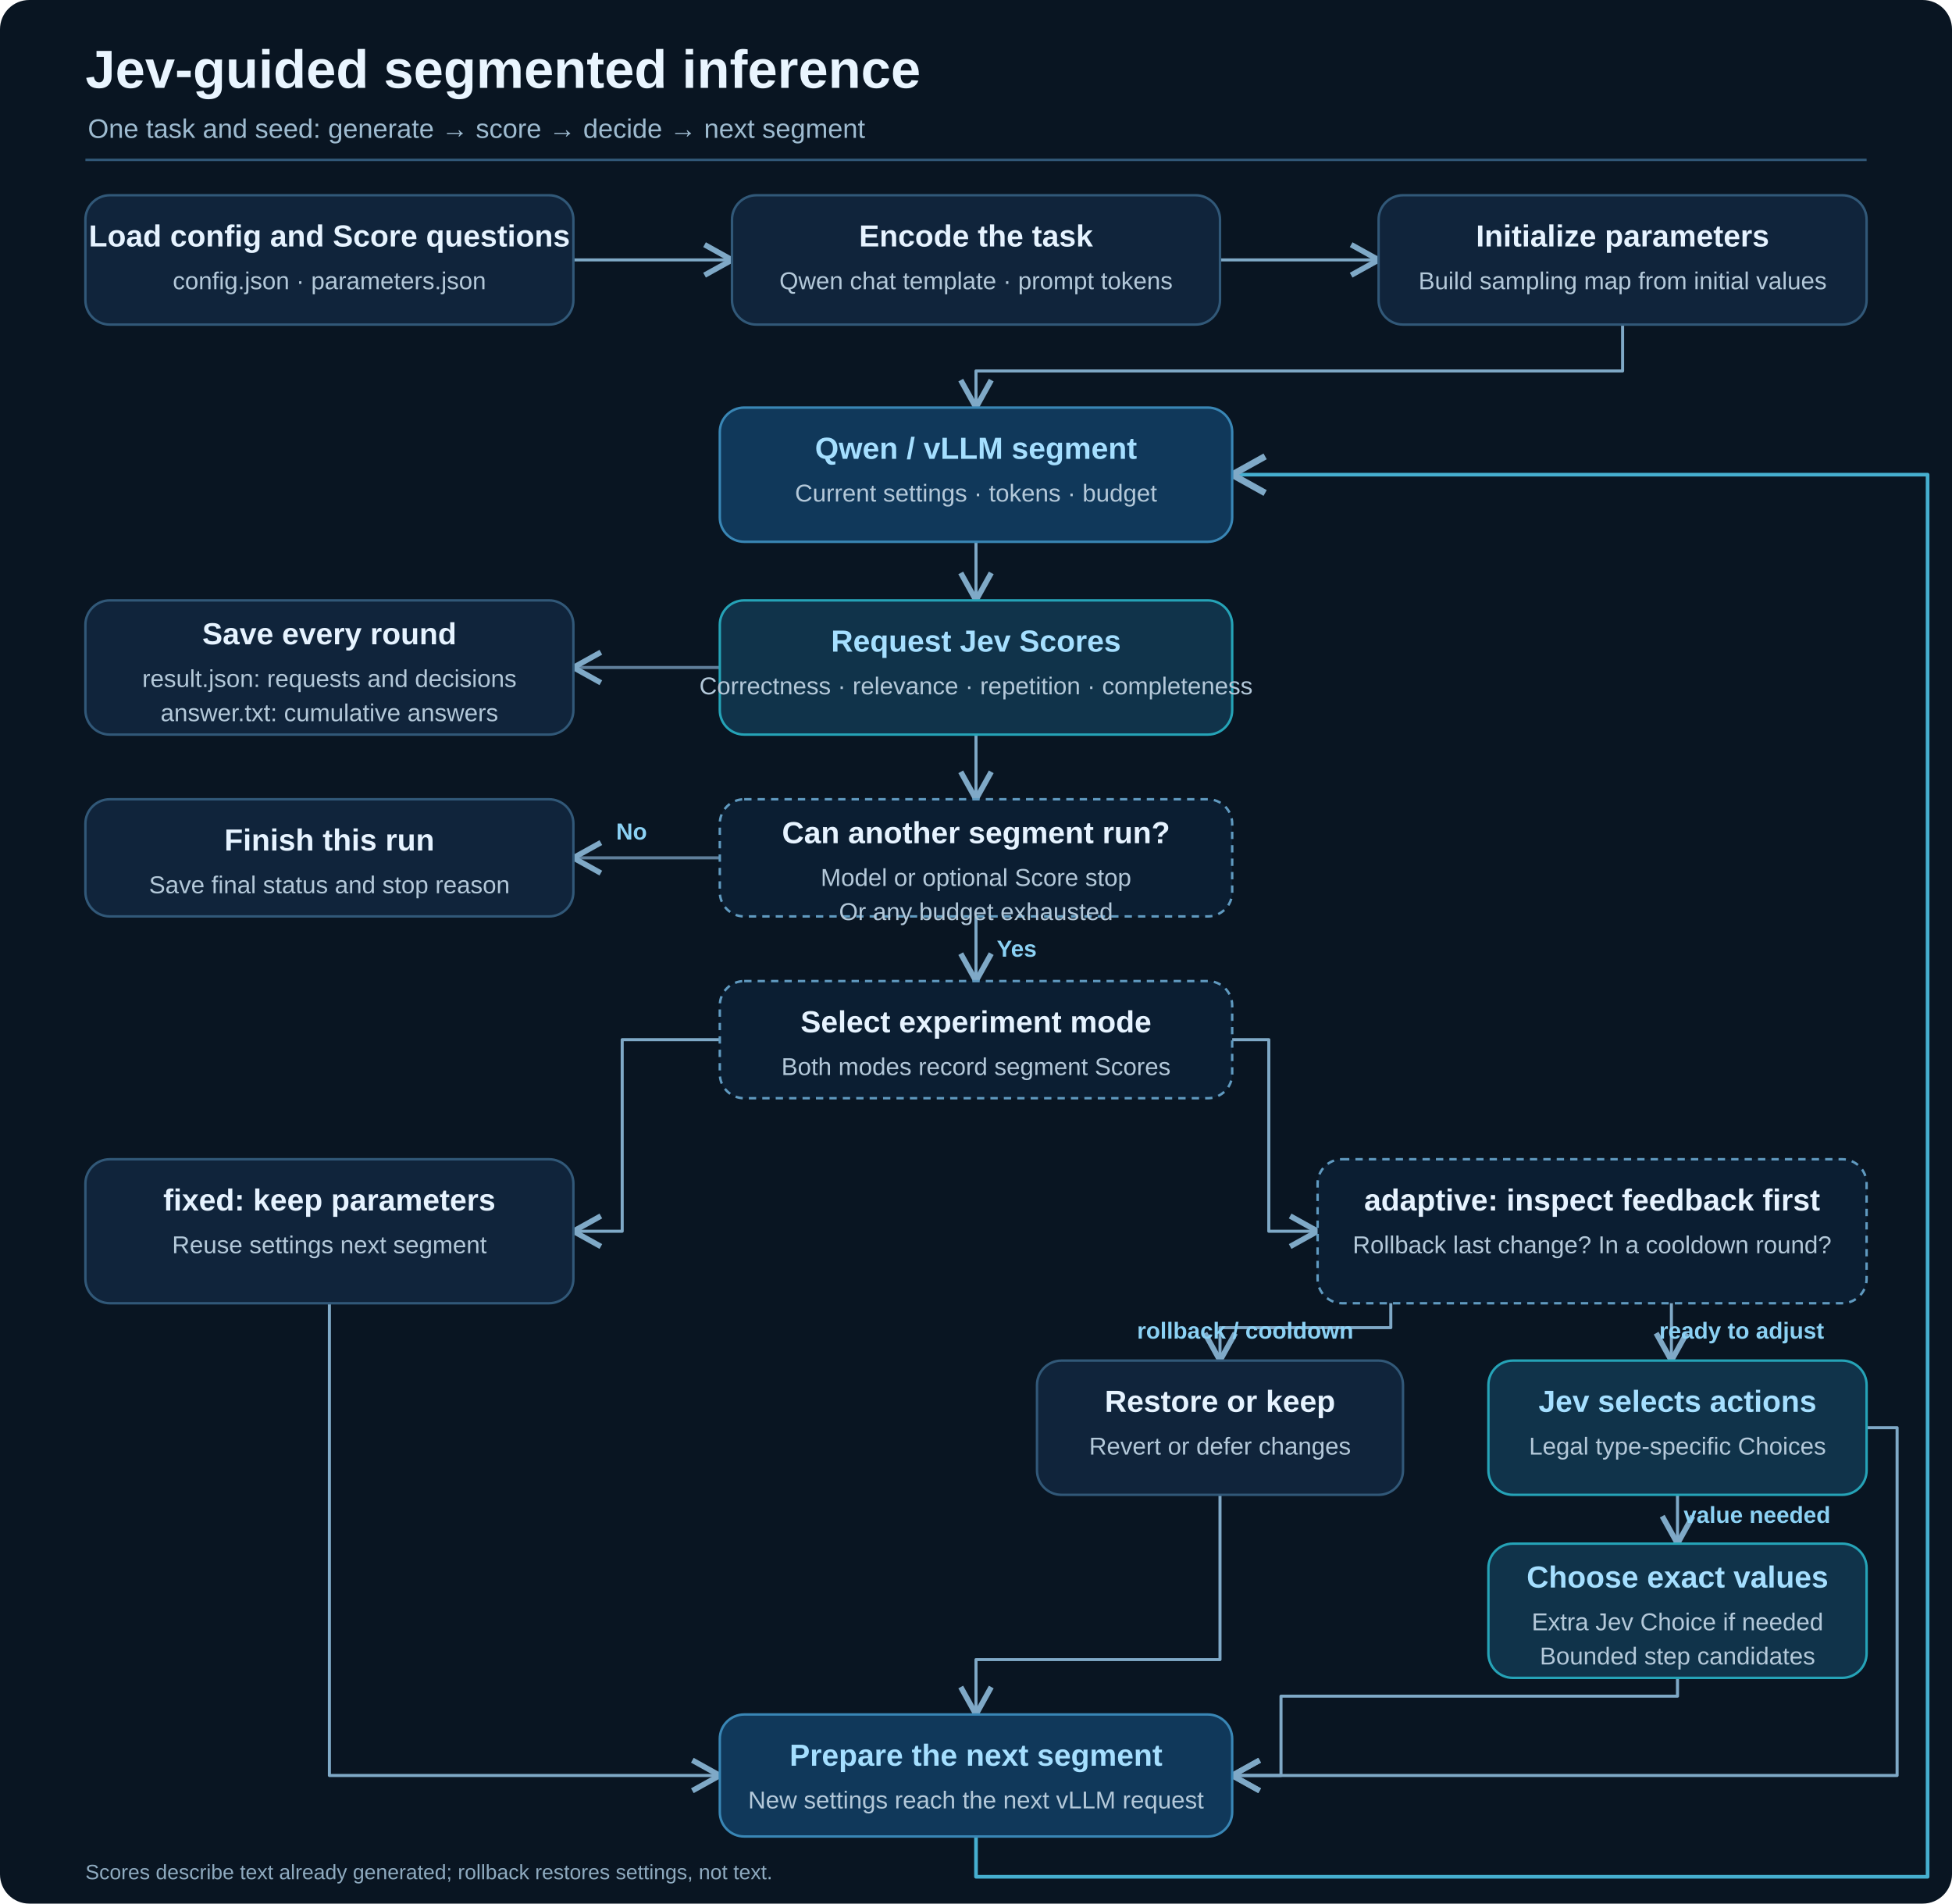
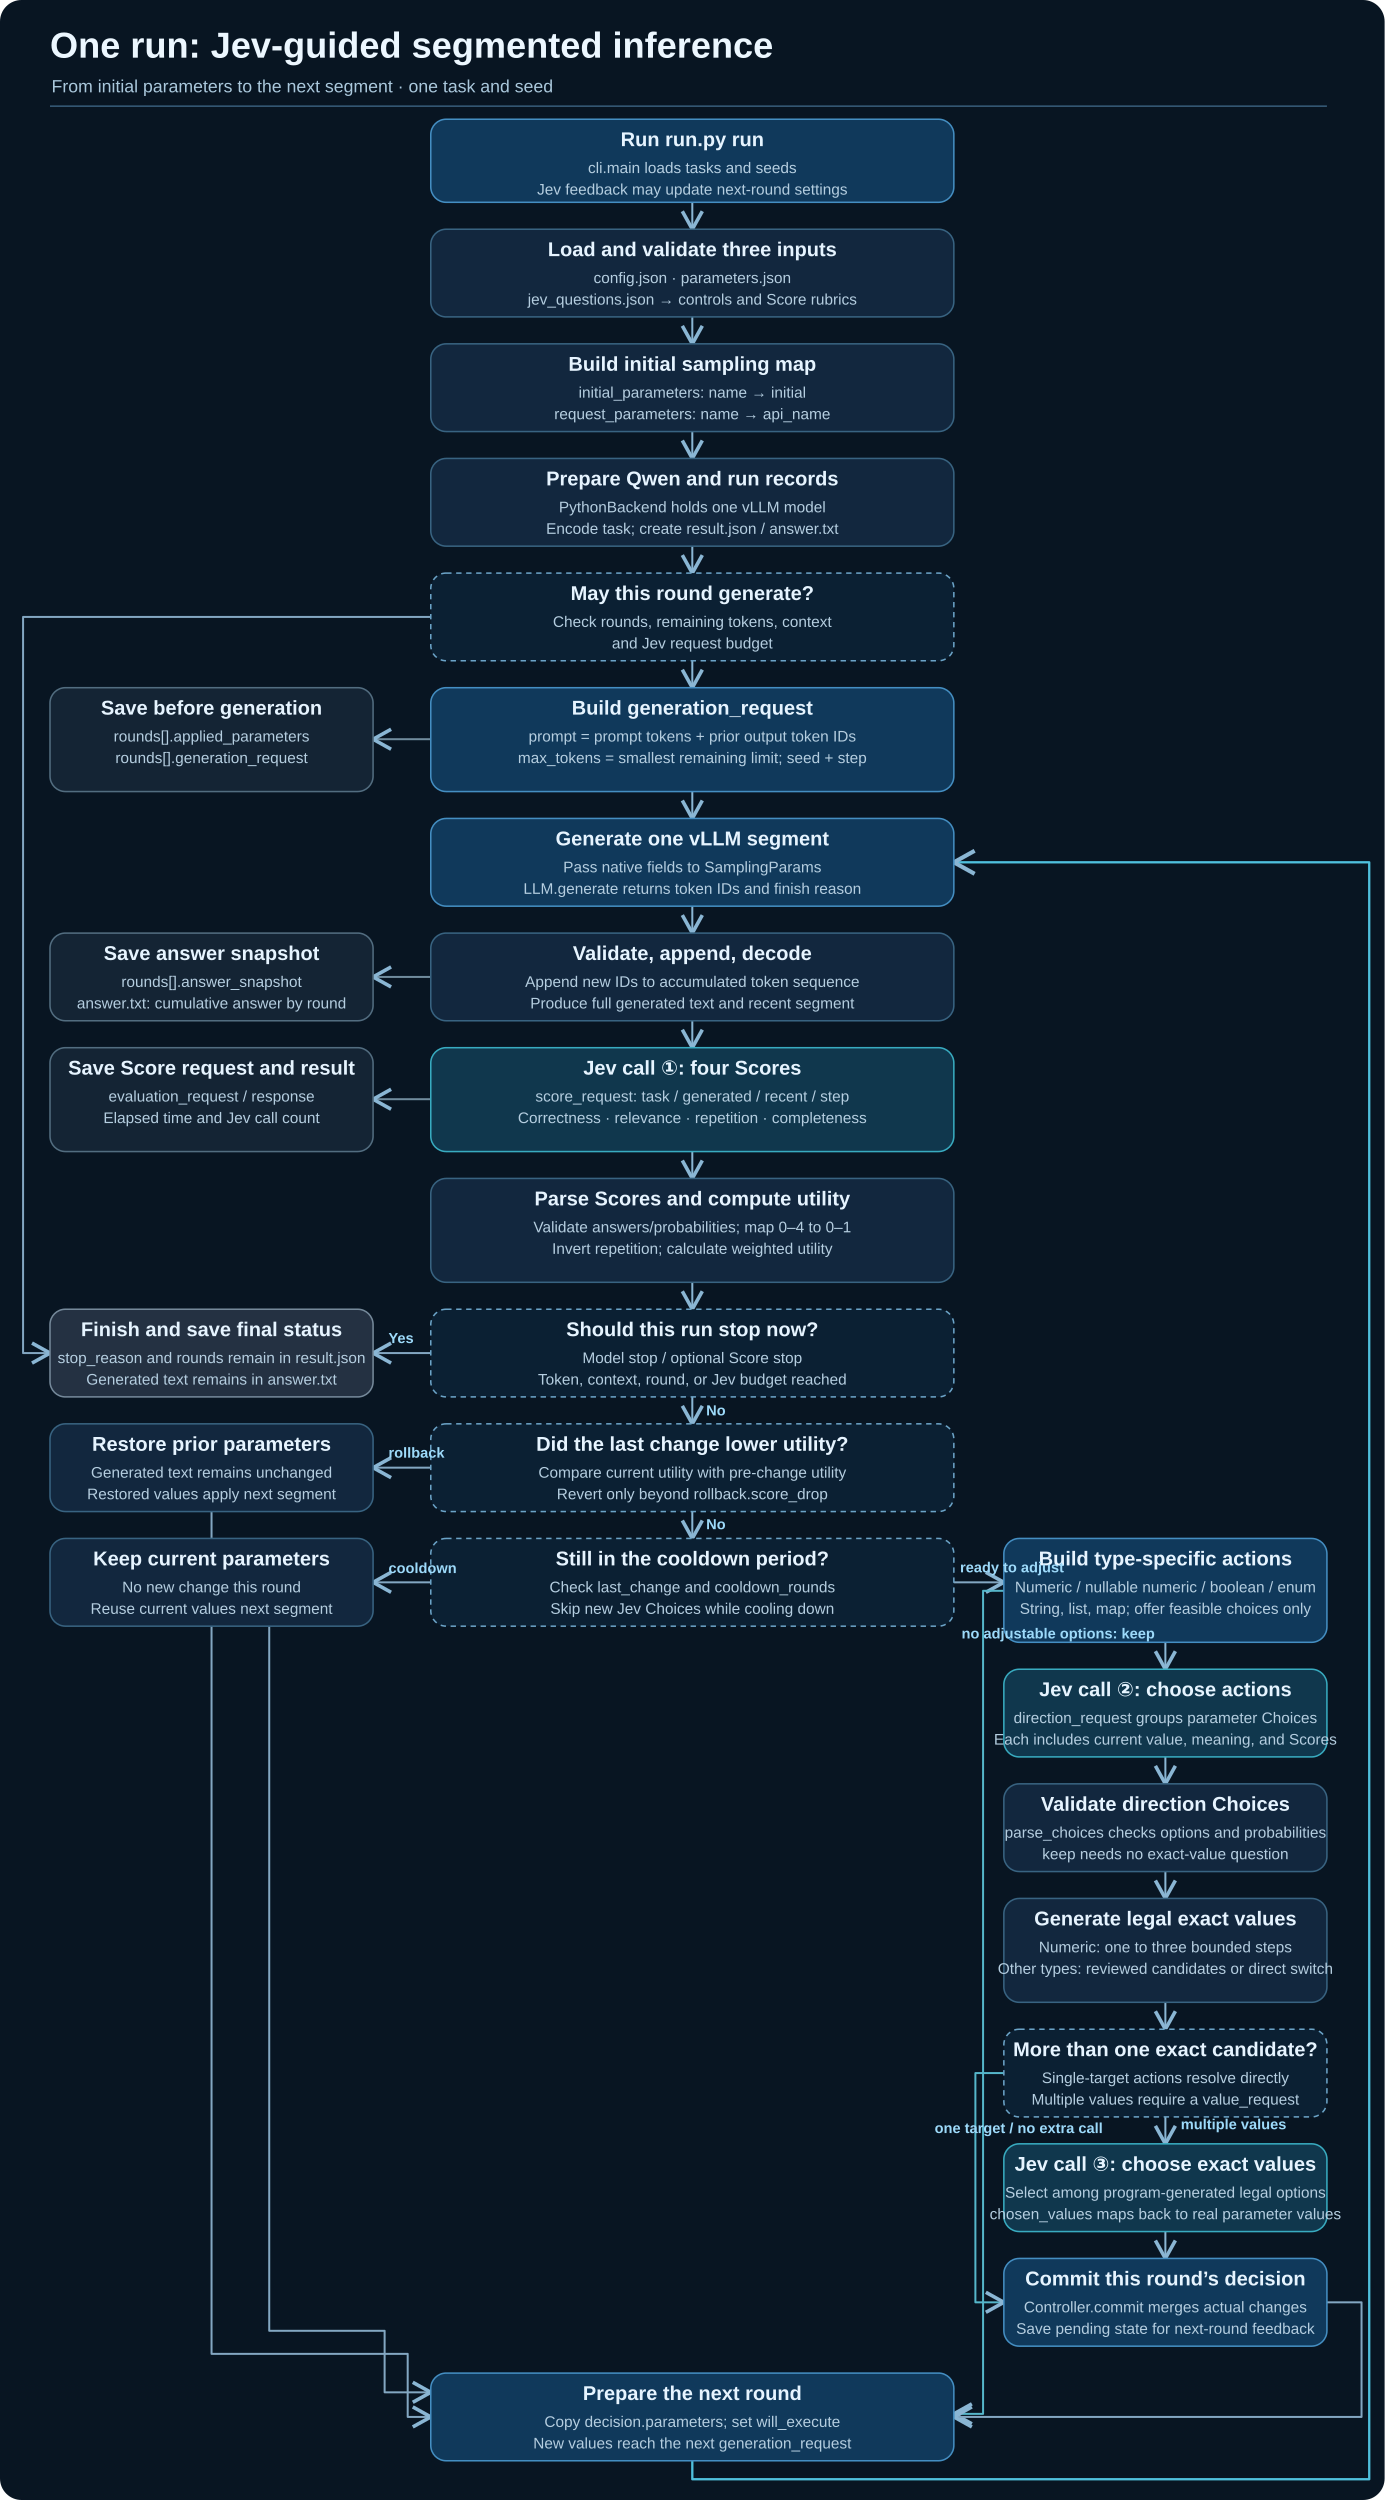
- <svg xmlns="http://www.w3.org/2000/svg" viewBox="0 0 1600 1560" role="img" aria-labelledby="title desc">
+ <svg xmlns="http://www.w3.org/2000/svg" viewBox="0 0 1800 3250" role="img" aria-labelledby="title desc">
  <defs>
-     <marker id="head" markerWidth="12" markerHeight="12" refX="10" refY="6" orient="auto">
-       <path d="M1 1 L10 6 L1 11" fill="none" stroke="#7fa9c7" stroke-width="1.8" />
+     <marker id="arrowhead" markerWidth="12" markerHeight="12" refX="10" refY="6" orient="auto">
+       <path d="M1 1 L10 6 L1 11" fill="none" stroke="#8ab6d4" stroke-width="1.8" />
    </marker>
  </defs>
  <style>
-     .box { fill:#10243b; stroke:#315878; stroke-width:2; }
-     .box.emphasis { fill:#10385a; stroke:#3986b5; }
-     .box.jev { fill:#10334a; stroke:#25a3b7; }
-     .box.decision { fill:#0b1e32; stroke:#609ac0; stroke-dasharray:6 5; }
-     .box-title { fill:#e6f3ff; font:700 25px Arial,'Microsoft YaHei',sans-serif; }
-     .box-title.emphasis,.box-title.jev { fill:#a5dfff; }
-     .box-detail { fill:#b3c8d9; font:20px Arial,'Microsoft YaHei',sans-serif; }
-     .arrow { fill:none; stroke:#7fa9c7; stroke-width:2.5; stroke-linecap:round; stroke-linejoin:round; }
-     .arrow.side { stroke:#607f9b; }.arrow.loop { stroke:#46afd0; stroke-width:3; }
-     .tag { fill:#8bd1f4; font:700 19px Arial,'Microsoft YaHei',sans-serif; }
+     .node{fill:#12273e;stroke:#386381;stroke-width:2}
+     .node.start,.node.emphasis{fill:#10395b;stroke:#448ec2}
+     .node.jev{fill:#10374d;stroke:#38abc0}
+     .node.decision{fill:#0b2033;stroke:#6ba3c7;stroke-dasharray:7 6}
+     .node.record{fill:#142434;stroke:#526d80}.node.finish{fill:#243142;stroke:#75899a}
+     .node-title{fill:#e6f4ff;font:700 26px Arial,'Microsoft YaHei',sans-serif}
+     .node-detail{fill:#b5cee0;font:20px Arial,'Microsoft YaHei',sans-serif}
+     .edge{fill:none;stroke:#8ab6d4;stroke-width:2.6;stroke-linejoin:round;stroke-linecap:round}
+     .edge.record{stroke:#708c9e}.edge.branch{stroke:#83a7c2}.edge.bypass{stroke:#55b6ca}.edge.loop{stroke:#4fc0dd;stroke-width:3}
+     .edge-label{fill:#9ddafa;font:700 19px Arial,'Microsoft YaHei',sans-serif}
  </style>
-   <rect width="1600" height="1560" rx="24" fill="#091522" />
-   <text x="70" y="72" fill="#e9f5ff" font-family="Arial,'Microsoft YaHei',sans-serif" font-size="44" font-weight="700">Jev-guided segmented inference</text>
-   <text x="72" y="113" fill="#9ebbd0" font-family="Arial,'Microsoft YaHei',sans-serif" font-size="22">One task and seed: generate → score → decide → next segment</text>
-   <path d="M70 131 H1530" stroke="#315878" stroke-width="2" />
-   <path d="M470 213 H600" class="arrow " marker-end="url(#head)" />
-   <path d="M1000 213 H1130" class="arrow " marker-end="url(#head)" />
-   <path d="M1330 266 V304 H800 V334" class="arrow " marker-end="url(#head)" />
-   <path d="M800 444 V492" class="arrow " marker-end="url(#head)" />
-   <path d="M590 547 H470" class="arrow side" marker-end="url(#head)" />
-   <path d="M800 602 V655" class="arrow " marker-end="url(#head)" />
-   <path d="M590 703 H470" class="arrow side" marker-end="url(#head)" />
-   <path d="M800 751 V804" class="arrow " marker-end="url(#head)" />
-   <path d="M590 852 H510 V1009 H470" class="arrow " marker-end="url(#head)" />
-   <path d="M1010 852 H1040 V1009 H1080" class="arrow " marker-end="url(#head)" />
-   <path d="M1140 1068 V1088 H1000 V1115" class="arrow " marker-end="url(#head)" />
-   <path d="M1370 1068 V1115" class="arrow " marker-end="url(#head)" />
-   <path d="M1375 1225 V1265" class="arrow " marker-end="url(#head)" />
-   <path d="M270 1068 V1455 H590" class="arrow " marker-end="url(#head)" />
-   <path d="M1000 1225 V1360 H800 V1405" class="arrow " marker-end="url(#head)" />
-   <path d="M1530 1170 H1555 V1455 H1010" class="arrow " marker-end="url(#head)" />
-   <path d="M1375 1375 V1390 H1050 V1455 H1010" class="arrow " marker-end="url(#head)" />
-   <path d="M800 1505 V1538 H1580 V389 H1010" class="arrow loop" marker-end="url(#head)" />
-   <rect x="70" y="160" width="400" height="106" rx="20" class="box normal" />
-   <text x="270" y="202" text-anchor="middle" class="box-title normal">Load config and Score questions</text>
-   <text x="270" y="237" text-anchor="middle" class="box-detail">config.json · parameters.json</text>
-   <rect x="600" y="160" width="400" height="106" rx="20" class="box normal" />
-   <text x="800" y="202" text-anchor="middle" class="box-title normal">Encode the task</text>
-   <text x="800" y="237" text-anchor="middle" class="box-detail">Qwen chat template · prompt tokens</text>
-   <rect x="1130" y="160" width="400" height="106" rx="20" class="box normal" />
-   <text x="1330" y="202" text-anchor="middle" class="box-title normal">Initialize parameters</text>
-   <text x="1330" y="237" text-anchor="middle" class="box-detail">Build sampling map from initial values</text>
-   <rect x="590" y="334" width="420" height="110" rx="20" class="box emphasis" />
-   <text x="800" y="376" text-anchor="middle" class="box-title emphasis">Qwen / vLLM segment</text>
-   <text x="800" y="411" text-anchor="middle" class="box-detail">Current settings · tokens · budget</text>
-   <rect x="590" y="492" width="420" height="110" rx="20" class="box jev" />
-   <text x="800" y="534" text-anchor="middle" class="box-title jev">Request Jev Scores</text>
-   <text x="800" y="569" text-anchor="middle" class="box-detail">Correctness · relevance · repetition · completeness</text>
-   <rect x="70" y="492" width="400" height="110" rx="20" class="box normal" />
-   <text x="270" y="528" text-anchor="middle" class="box-title normal">Save every round</text>
-   <text x="270" y="563" text-anchor="middle" class="box-detail">result.json: requests and decisions</text>
-   <text x="270" y="591" text-anchor="middle" class="box-detail">answer.txt: cumulative answers</text>
-   <rect x="590" y="655" width="420" height="96" rx="20" class="box decision" />
-   <text x="800" y="691" text-anchor="middle" class="box-title decision">Can another segment run?</text>
-   <text x="800" y="726" text-anchor="middle" class="box-detail">Model or optional Score stop</text>
-   <text x="800" y="754" text-anchor="middle" class="box-detail">Or any budget exhausted</text>
-   <rect x="70" y="655" width="400" height="96" rx="20" class="box normal" />
-   <text x="270" y="697" text-anchor="middle" class="box-title normal">Finish this run</text>
-   <text x="270" y="732" text-anchor="middle" class="box-detail">Save final status and stop reason</text>
-   <rect x="590" y="804" width="420" height="96" rx="20" class="box decision" />
-   <text x="800" y="846" text-anchor="middle" class="box-title decision">Select experiment mode</text>
-   <text x="800" y="881" text-anchor="middle" class="box-detail">Both modes record segment Scores</text>
-   <rect x="70" y="950" width="400" height="118" rx="20" class="box normal" />
-   <text x="270" y="992" text-anchor="middle" class="box-title normal">fixed: keep parameters</text>
-   <text x="270" y="1027" text-anchor="middle" class="box-detail">Reuse settings next segment</text>
-   <rect x="1080" y="950" width="450" height="118" rx="20" class="box decision" />
-   <text x="1305" y="992" text-anchor="middle" class="box-title decision">adaptive: inspect feedback first</text>
-   <text x="1305" y="1027" text-anchor="middle" class="box-detail">Rollback last change? In a cooldown round?</text>
-   <rect x="850" y="1115" width="300" height="110" rx="20" class="box normal" />
-   <text x="1000" y="1157" text-anchor="middle" class="box-title normal">Restore or keep</text>
-   <text x="1000" y="1192" text-anchor="middle" class="box-detail">Revert or defer changes</text>
-   <rect x="1220" y="1115" width="310" height="110" rx="20" class="box jev" />
-   <text x="1375" y="1157" text-anchor="middle" class="box-title jev">Jev selects actions</text>
-   <text x="1375" y="1192" text-anchor="middle" class="box-detail">Legal type-specific Choices</text>
-   <rect x="1220" y="1265" width="310" height="110" rx="20" class="box jev" />
-   <text x="1375" y="1301" text-anchor="middle" class="box-title jev">Choose exact values</text>
-   <text x="1375" y="1336" text-anchor="middle" class="box-detail">Extra Jev Choice if needed</text>
-   <text x="1375" y="1364" text-anchor="middle" class="box-detail">Bounded step candidates</text>
-   <rect x="590" y="1405" width="420" height="100" rx="20" class="box emphasis" />
-   <text x="800" y="1447" text-anchor="middle" class="box-title emphasis">Prepare the next segment</text>
-   <text x="800" y="1482" text-anchor="middle" class="box-detail">New settings reach the next vLLM request</text>
-   <text x="505" y="688" class="tag">No</text>
-   <text x="817" y="784" class="tag">Yes</text>
-   <text x="932" y="1097" class="tag">rollback / cooldown</text>
-   <text x="1360" y="1097" class="tag">ready to adjust</text>
-   <text x="1380" y="1248" class="tag">value needed</text>
-   <text x="70" y="1540" fill="#8eaabf" font-family="Arial,'Microsoft YaHei',sans-serif" font-size="17">Scores describe text already generated; rollback restores settings, not text.</text>
+   <rect width="1800" height="3250" rx="28" fill="#081522" />
+   <text x="65" y="75" fill="#ecf7ff" font-family="Arial,'Microsoft YaHei',sans-serif" font-size="47" font-weight="700">One run: Jev-guided segmented inference</text>
+   <text x="67" y="120" fill="#aac8dc" font-family="Arial,'Microsoft YaHei',sans-serif" font-size="23">From initial parameters to the next segment · one task and seed</text>
+   <path d="M65 138 H1725" stroke="#365b78" stroke-width="2" />
+   <path d="M900 263 V298" class="edge " marker-end="url(#arrowhead)" />
+   <path d="M900 412 V447" class="edge " marker-end="url(#arrowhead)" />
+   <path d="M900 561 V596" class="edge " marker-end="url(#arrowhead)" />
+   <path d="M900 710 V745" class="edge " marker-end="url(#arrowhead)" />
+   <path d="M900 859 V894" class="edge " marker-end="url(#arrowhead)" />
+   <path d="M900 1029 V1064" class="edge " marker-end="url(#arrowhead)" />
+   <path d="M560 802 H30 V1759 H65" class="edge branch" marker-end="url(#arrowhead)" />
+   <path d="M560 961 H485" class="edge record" marker-end="url(#arrowhead)" />
+   <path d="M900 1178 V1213" class="edge " marker-end="url(#arrowhead)" />
+   <path d="M560 1270 H485" class="edge record" marker-end="url(#arrowhead)" />
+   <path d="M900 1327 V1362" class="edge " marker-end="url(#arrowhead)" />
+   <path d="M560 1429 H485" class="edge record" marker-end="url(#arrowhead)" />
+   <path d="M900 1497 V1532" class="edge " marker-end="url(#arrowhead)" />
+   <path d="M900 1667 V1702" class="edge " marker-end="url(#arrowhead)" />
+   <path d="M560 1759 H485" class="edge branch" marker-end="url(#arrowhead)" />
+   <path d="M900 1816 V1851" class="edge " marker-end="url(#arrowhead)" />
+   <path d="M560 1908 H485" class="edge branch" marker-end="url(#arrowhead)" />
+   <path d="M900 1965 V2000" class="edge " marker-end="url(#arrowhead)" />
+   <path d="M560 2057 H485" class="edge branch" marker-end="url(#arrowhead)" />
+   <path d="M1240 2057 H1305" class="edge branch" marker-end="url(#arrowhead)" />
+   <path d="M1515 2135 V2170" class="edge " marker-end="url(#arrowhead)" />
+   <path d="M1515 2284 V2319" class="edge " marker-end="url(#arrowhead)" />
+   <path d="M1515 2433 V2468" class="edge " marker-end="url(#arrowhead)" />
+   <path d="M1515 2603 V2638" class="edge " marker-end="url(#arrowhead)" />
+   <path d="M1515 2752 V2787" class="edge " marker-end="url(#arrowhead)" />
+   <path d="M1515 2901 V2936" class="edge " marker-end="url(#arrowhead)" />
+   <path d="M1305 2695 H1268 V2993 H1305" class="edge bypass" marker-end="url(#arrowhead)" />
+   <path d="M1305 2068 H1278 V3138 H1240" class="edge bypass" marker-end="url(#arrowhead)" />
+   <path d="M1725 2993 H1770 V3142 H1240" class="edge branch" marker-end="url(#arrowhead)" />
+   <path d="M275 1965 V3060 H530 V3142 H560" class="edge branch" marker-end="url(#arrowhead)" />
+   <path d="M350 2114 V3030 H500 V3110 H560" class="edge branch" marker-end="url(#arrowhead)" />
+   <path d="M900 3199 V3223 H1780 V1121 H1240" class="edge loop" marker-end="url(#arrowhead)" />
+   <g>
+     <rect x="560" y="155" width="680" height="108" rx="20" class="node start" />
+     <text x="900" y="190" text-anchor="middle" class="node-title">Run run.py run</text>
+     <text x="900" y="225" text-anchor="middle" class="node-detail">cli.main loads tasks and seeds</text>
+     <text x="900" y="253" text-anchor="middle" class="node-detail">Jev feedback may update next-round settings</text>
+   </g>
+   <g>
+     <rect x="560" y="298" width="680" height="114" rx="20" class="node normal" />
+     <text x="900" y="333" text-anchor="middle" class="node-title">Load and validate three inputs</text>
+     <text x="900" y="368" text-anchor="middle" class="node-detail">config.json · parameters.json</text>
+     <text x="900" y="396" text-anchor="middle" class="node-detail">jev_questions.json → controls and Score rubrics</text>
+   </g>
+   <g>
+     <rect x="560" y="447" width="680" height="114" rx="20" class="node normal" />
+     <text x="900" y="482" text-anchor="middle" class="node-title">Build initial sampling map</text>
+     <text x="900" y="517" text-anchor="middle" class="node-detail">initial_parameters: name → initial</text>
+     <text x="900" y="545" text-anchor="middle" class="node-detail">request_parameters: name → api_name</text>
+   </g>
+   <g>
+     <rect x="560" y="596" width="680" height="114" rx="20" class="node normal" />
+     <text x="900" y="631" text-anchor="middle" class="node-title">Prepare Qwen and run records</text>
+     <text x="900" y="666" text-anchor="middle" class="node-detail">PythonBackend holds one vLLM model</text>
+     <text x="900" y="694" text-anchor="middle" class="node-detail">Encode task; create result.json / answer.txt</text>
+   </g>
+   <g>
+     <rect x="560" y="745" width="680" height="114" rx="20" class="node decision" />
+     <text x="900" y="780" text-anchor="middle" class="node-title">May this round generate?</text>
+     <text x="900" y="815" text-anchor="middle" class="node-detail">Check rounds, remaining tokens, context</text>
+     <text x="900" y="843" text-anchor="middle" class="node-detail">and Jev request budget</text>
+   </g>
+   <g>
+     <rect x="560" y="894" width="680" height="135" rx="20" class="node emphasis" />
+     <text x="900" y="929" text-anchor="middle" class="node-title">Build generation_request</text>
+     <text x="900" y="964" text-anchor="middle" class="node-detail">prompt = prompt tokens + prior output token IDs</text>
+     <text x="900" y="992" text-anchor="middle" class="node-detail">max_tokens = smallest remaining limit; seed + step</text>
+   </g>
+   <g>
+     <rect x="65" y="894" width="420" height="135" rx="20" class="node record" />
+     <text x="275" y="929" text-anchor="middle" class="node-title">Save before generation</text>
+     <text x="275" y="964" text-anchor="middle" class="node-detail">rounds[].applied_parameters</text>
+     <text x="275" y="992" text-anchor="middle" class="node-detail">rounds[].generation_request</text>
+   </g>
+   <g>
+     <rect x="560" y="1064" width="680" height="114" rx="20" class="node emphasis" />
+     <text x="900" y="1099" text-anchor="middle" class="node-title">Generate one vLLM segment</text>
+     <text x="900" y="1134" text-anchor="middle" class="node-detail">Pass native fields to SamplingParams</text>
+     <text x="900" y="1162" text-anchor="middle" class="node-detail">LLM.generate returns token IDs and finish reason</text>
+   </g>
+   <g>
+     <rect x="560" y="1213" width="680" height="114" rx="20" class="node normal" />
+     <text x="900" y="1248" text-anchor="middle" class="node-title">Validate, append, decode</text>
+     <text x="900" y="1283" text-anchor="middle" class="node-detail">Append new IDs to accumulated token sequence</text>
+     <text x="900" y="1311" text-anchor="middle" class="node-detail">Produce full generated text and recent segment</text>
+   </g>
+   <g>
+     <rect x="65" y="1213" width="420" height="114" rx="20" class="node record" />
+     <text x="275" y="1248" text-anchor="middle" class="node-title">Save answer snapshot</text>
+     <text x="275" y="1283" text-anchor="middle" class="node-detail">rounds[].answer_snapshot</text>
+     <text x="275" y="1311" text-anchor="middle" class="node-detail">answer.txt: cumulative answer by round</text>
+   </g>
+   <g>
+     <rect x="560" y="1362" width="680" height="135" rx="20" class="node jev" />
+     <text x="900" y="1397" text-anchor="middle" class="node-title">Jev call ①: four Scores</text>
+     <text x="900" y="1432" text-anchor="middle" class="node-detail">score_request: task / generated / recent / step</text>
+     <text x="900" y="1460" text-anchor="middle" class="node-detail">Correctness · relevance · repetition · completeness</text>
+   </g>
+   <g>
+     <rect x="65" y="1362" width="420" height="135" rx="20" class="node record" />
+     <text x="275" y="1397" text-anchor="middle" class="node-title">Save Score request and result</text>
+     <text x="275" y="1432" text-anchor="middle" class="node-detail">evaluation_request / response</text>
+     <text x="275" y="1460" text-anchor="middle" class="node-detail">Elapsed time and Jev call count</text>
+   </g>
+   <g>
+     <rect x="560" y="1532" width="680" height="135" rx="20" class="node normal" />
+     <text x="900" y="1567" text-anchor="middle" class="node-title">Parse Scores and compute utility</text>
+     <text x="900" y="1602" text-anchor="middle" class="node-detail">Validate answers/probabilities; map 0–4 to 0–1</text>
+     <text x="900" y="1630" text-anchor="middle" class="node-detail">Invert repetition; calculate weighted utility</text>
+   </g>
+   <g>
+     <rect x="560" y="1702" width="680" height="114" rx="20" class="node decision" />
+     <text x="900" y="1737" text-anchor="middle" class="node-title">Should this run stop now?</text>
+     <text x="900" y="1772" text-anchor="middle" class="node-detail">Model stop / optional Score stop</text>
+     <text x="900" y="1800" text-anchor="middle" class="node-detail">Token, context, round, or Jev budget reached</text>
+   </g>
+   <g>
+     <rect x="65" y="1702" width="420" height="114" rx="20" class="node finish" />
+     <text x="275" y="1737" text-anchor="middle" class="node-title">Finish and save final status</text>
+     <text x="275" y="1772" text-anchor="middle" class="node-detail">stop_reason and rounds remain in result.json</text>
+     <text x="275" y="1800" text-anchor="middle" class="node-detail">Generated text remains in answer.txt</text>
+   </g>
+   <g>
+     <rect x="560" y="1851" width="680" height="114" rx="20" class="node decision" />
+     <text x="900" y="1886" text-anchor="middle" class="node-title">Did the last change lower utility?</text>
+     <text x="900" y="1921" text-anchor="middle" class="node-detail">Compare current utility with pre-change utility</text>
+     <text x="900" y="1949" text-anchor="middle" class="node-detail">Revert only beyond rollback.score_drop</text>
+   </g>
+   <g>
+     <rect x="65" y="1851" width="420" height="114" rx="20" class="node normal" />
+     <text x="275" y="1886" text-anchor="middle" class="node-title">Restore prior parameters</text>
+     <text x="275" y="1921" text-anchor="middle" class="node-detail">Generated text remains unchanged</text>
+     <text x="275" y="1949" text-anchor="middle" class="node-detail">Restored values apply next segment</text>
+   </g>
+   <g>
+     <rect x="560" y="2000" width="680" height="114" rx="20" class="node decision" />
+     <text x="900" y="2035" text-anchor="middle" class="node-title">Still in the cooldown period?</text>
+     <text x="900" y="2070" text-anchor="middle" class="node-detail">Check last_change and cooldown_rounds</text>
+     <text x="900" y="2098" text-anchor="middle" class="node-detail">Skip new Jev Choices while cooling down</text>
+   </g>
+   <g>
+     <rect x="65" y="2000" width="420" height="114" rx="20" class="node normal" />
+     <text x="275" y="2035" text-anchor="middle" class="node-title">Keep current parameters</text>
+     <text x="275" y="2070" text-anchor="middle" class="node-detail">No new change this round</text>
+     <text x="275" y="2098" text-anchor="middle" class="node-detail">Reuse current values next segment</text>
+   </g>
+   <g>
+     <rect x="1305" y="2000" width="420" height="135" rx="20" class="node emphasis" />
+     <text x="1515" y="2035" text-anchor="middle" class="node-title">Build type-specific actions</text>
+     <text x="1515" y="2070" text-anchor="middle" class="node-detail">Numeric / nullable numeric / boolean / enum</text>
+     <text x="1515" y="2098" text-anchor="middle" class="node-detail">String, list, map; offer feasible choices only</text>
+   </g>
+   <g>
+     <rect x="1305" y="2170" width="420" height="114" rx="20" class="node jev" />
+     <text x="1515" y="2205" text-anchor="middle" class="node-title">Jev call ②: choose actions</text>
+     <text x="1515" y="2240" text-anchor="middle" class="node-detail">direction_request groups parameter Choices</text>
+     <text x="1515" y="2268" text-anchor="middle" class="node-detail">Each includes current value, meaning, and Scores</text>
+   </g>
+   <g>
+     <rect x="1305" y="2319" width="420" height="114" rx="20" class="node normal" />
+     <text x="1515" y="2354" text-anchor="middle" class="node-title">Validate direction Choices</text>
+     <text x="1515" y="2389" text-anchor="middle" class="node-detail">parse_choices checks options and probabilities</text>
+     <text x="1515" y="2417" text-anchor="middle" class="node-detail">keep needs no exact-value question</text>
+   </g>
+   <g>
+     <rect x="1305" y="2468" width="420" height="135" rx="20" class="node normal" />
+     <text x="1515" y="2503" text-anchor="middle" class="node-title">Generate legal exact values</text>
+     <text x="1515" y="2538" text-anchor="middle" class="node-detail">Numeric: one to three bounded steps</text>
+     <text x="1515" y="2566" text-anchor="middle" class="node-detail">Other types: reviewed candidates or direct switch</text>
+   </g>
+   <g>
+     <rect x="1305" y="2638" width="420" height="114" rx="20" class="node decision" />
+     <text x="1515" y="2673" text-anchor="middle" class="node-title">More than one exact candidate?</text>
+     <text x="1515" y="2708" text-anchor="middle" class="node-detail">Single-target actions resolve directly</text>
+     <text x="1515" y="2736" text-anchor="middle" class="node-detail">Multiple values require a value_request</text>
+   </g>
+   <g>
+     <rect x="1305" y="2787" width="420" height="114" rx="20" class="node jev" />
+     <text x="1515" y="2822" text-anchor="middle" class="node-title">Jev call ③: choose exact values</text>
+     <text x="1515" y="2857" text-anchor="middle" class="node-detail">Select among program-generated legal options</text>
+     <text x="1515" y="2885" text-anchor="middle" class="node-detail">chosen_values maps back to real parameter values</text>
+   </g>
+   <g>
+     <rect x="1305" y="2936" width="420" height="114" rx="20" class="node emphasis" />
+     <text x="1515" y="2971" text-anchor="middle" class="node-title">Commit this round’s decision</text>
+     <text x="1515" y="3006" text-anchor="middle" class="node-detail">Controller.commit merges actual changes</text>
+     <text x="1515" y="3034" text-anchor="middle" class="node-detail">Save pending state for next-round feedback</text>
+   </g>
+   <g>
+     <rect x="560" y="3085" width="680" height="114" rx="20" class="node emphasis" />
+     <text x="900" y="3120" text-anchor="middle" class="node-title">Prepare the next round</text>
+     <text x="900" y="3155" text-anchor="middle" class="node-detail">Copy decision.parameters; set will_execute</text>
+     <text x="900" y="3183" text-anchor="middle" class="node-detail">New values reach the next generation_request</text>
+   </g>
+   <text x="505" y="1746" class="edge-label">Yes</text>
+   <text x="918" y="1840" class="edge-label">No</text>
+   <text x="505" y="1895" class="edge-label">rollback</text>
+   <text x="918" y="1988" class="edge-label">No</text>
+   <text x="505" y="2045" class="edge-label">cooldown</text>
+   <text x="1248" y="2044" class="edge-label">ready to adjust</text>
+   <text x="1535" y="2768" class="edge-label">multiple values</text>
+   <text x="1215" y="2773" class="edge-label">one target / no extra call</text>
+   <text x="1250" y="2130" class="edge-label">no adjustable options: keep</text>
</svg>
